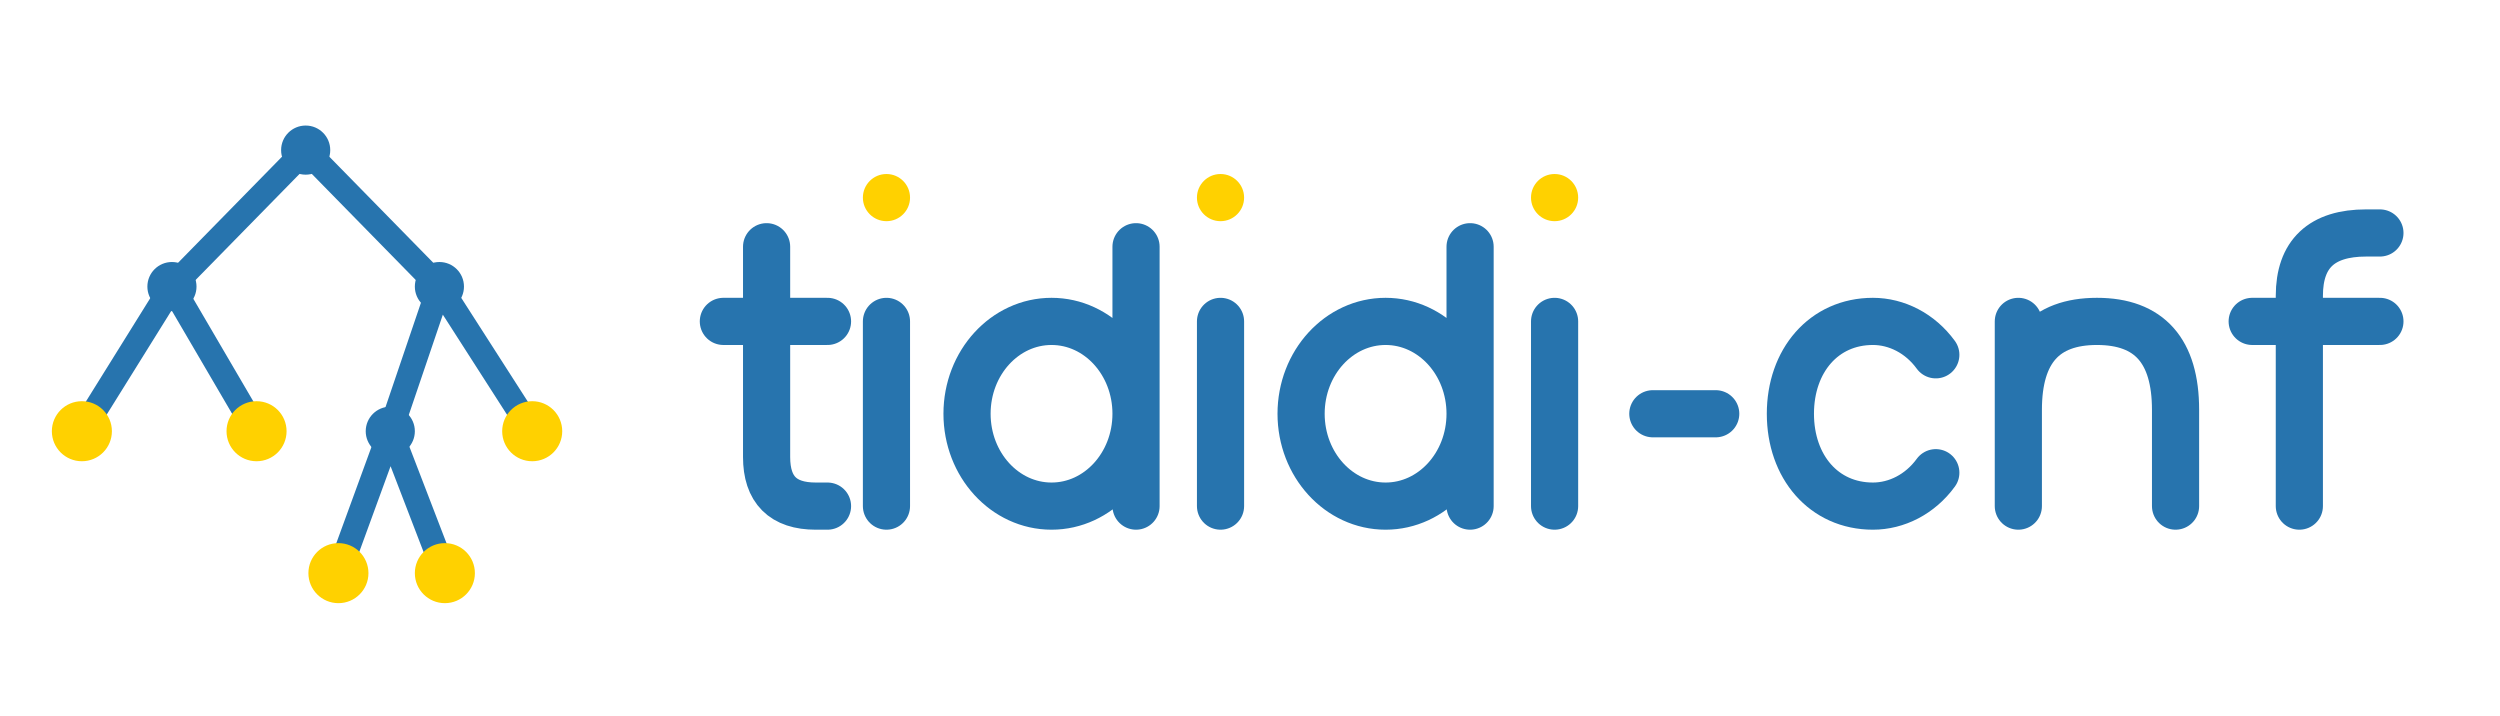
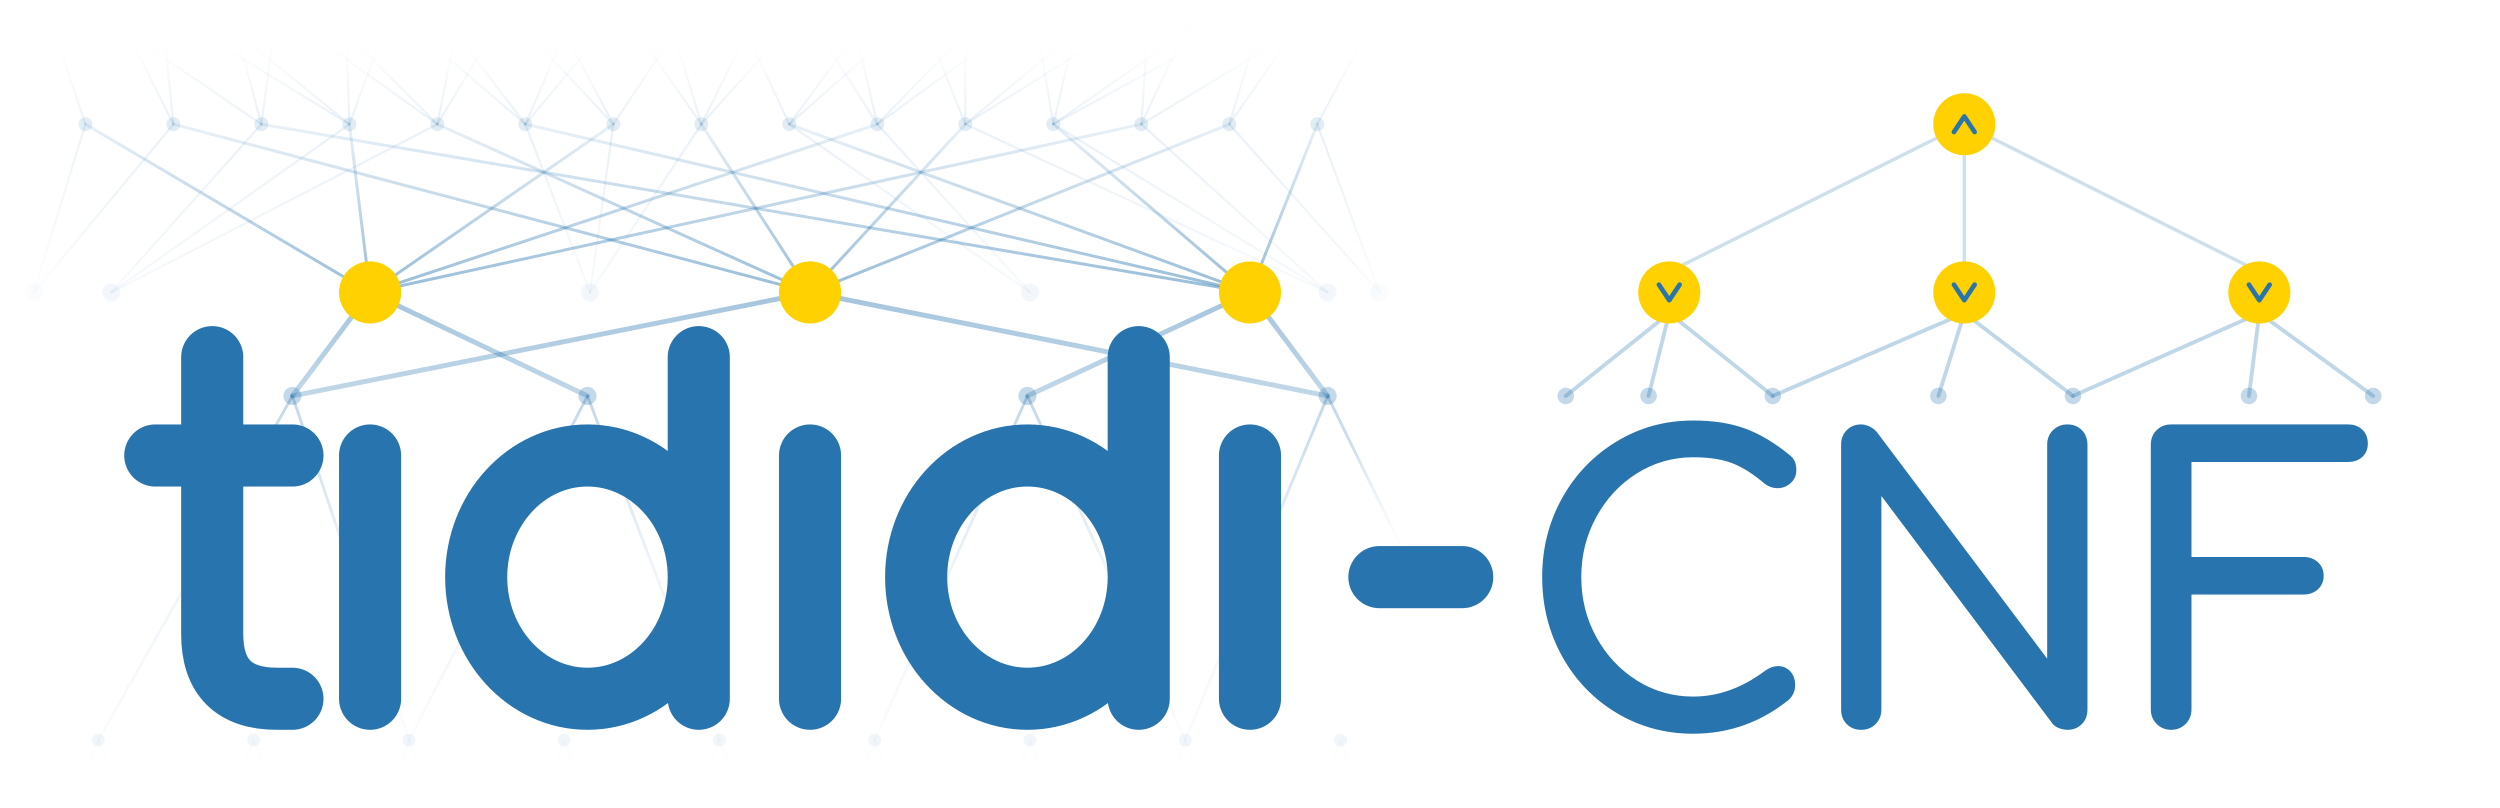
- <svg xmlns="http://www.w3.org/2000/svg" viewBox="0 0 916 262" role="img" aria-label="tididi-cnf: a variable tree beside the compiler name">
-   <g fill="none" stroke="#2774AE" stroke-width="9" stroke-linecap="round" stroke-linejoin="round">
-     <path d="M112 55 L63 105 M112 55 L161 105 M63 105 L30 158 M63 105 L94 158 M161 105 L143 158 M161 105 L195 158 M143 158 L124 210 M143 158 L163 210" />
-   </g>
-   <g fill="#2774AE">
-     <circle cx="112" cy="55" r="9" />
-     <circle cx="63" cy="105" r="9" />
-     <circle cx="161" cy="105" r="9" />
-     <circle cx="143" cy="158" r="9" />
-   </g>
-   <g fill="#FFD100">
-     <circle cx="30" cy="158" r="11" />
-     <circle cx="94" cy="158" r="11" />
-     <circle cx="195" cy="158" r="11" />
-     <circle cx="124" cy="210" r="11" />
-     <circle cx="163" cy="210" r="11" />
-   </g>
-   <g transform="translate(260 22) scale(.72)">
+ <svg xmlns="http://www.w3.org/2000/svg" viewBox="-53 -43 966 312" role="img" aria-label="tididi-cnf">
+   <svg x="-53" y="-43" width="543" height="312" viewBox="-53 -43 543 312" role="img" aria-label="tididi, three TDD pairs with shared parents and two children each">
+     <defs>
+       <linearGradient id="parents" gradientUnits="userSpaceOnUse" x1="0" y1="5" x2="0" y2="70">
+         <stop stop-color="#2774AE" stop-opacity=".10" />
+         <stop offset="1" stop-color="#2774AE" stop-opacity=".48" />
+       </linearGradient>
+       <linearGradient id="other-children" gradientUnits="userSpaceOnUse" x1="0" y1="5" x2="0" y2="70">
+         <stop stop-color="#2774AE" stop-opacity=".10" />
+         <stop offset="1" stop-color="#2774AE" stop-opacity=".035" />
+       </linearGradient>
+       <linearGradient id="ancestors" gradientUnits="userSpaceOnUse" x1="0" y1="-35" x2="0" y2="5">
+         <stop stop-color="#2774AE" stop-opacity="0" />
+         <stop offset=".3" stop-color="#2774AE" stop-opacity=".01" />
+         <stop offset="1" stop-color="#2774AE" stop-opacity=".10" />
+       </linearGradient>
+       <linearGradient id="children" gradientUnits="userSpaceOnUse" x1="0" y1="70" x2="0" y2="258">
+         <stop stop-color="#2774AE" stop-opacity=".42" />
+         <stop offset=".22" stop-color="#2774AE" stop-opacity=".28" />
+         <stop offset=".55" stop-color="#2774AE" stop-opacity=".08" />
+         <stop offset=".9" stop-color="#2774AE" stop-opacity=".025" />
+         <stop offset="1" stop-color="#2774AE" stop-opacity="0" />
+       </linearGradient>
+       <linearGradient id="graph-side-fade" gradientUnits="userSpaceOnUse" x1="-53" y1="0" x2="490" y2="0">
+         <stop stop-color="white" stop-opacity="0" />
+         <stop offset=".065" stop-color="white" />
+         <stop offset=".963" stop-color="white" />
+         <stop offset="1" stop-color="white" stop-opacity="0" />
+       </linearGradient>
+       <mask id="graph-crop" maskUnits="userSpaceOnUse" x="-53" y="-43" width="543" height="312">
+         <rect x="-53" y="-43" width="543" height="312" fill="url(#graph-side-fade)" />
+       </mask>
+     </defs>
+     <g mask="url(#graph-crop)">
+       <g fill="none" stroke-linecap="round">
+         <path d="M-20 5 L90 70" stroke="url(#parents)" stroke-width="1.15" />
+         <path d="M-20 5 L-40 70" stroke="url(#other-children)" stroke-width="0.85" />
+         <path d="M14 5 L260 70" stroke="url(#parents)" stroke-width="1.15" />
+         <path d="M14 5 L-40 70" stroke="url(#other-children)" stroke-width="0.85" />
+         <path d="M48 5 L430 70" stroke="url(#parents)" stroke-width="1.15" />
+         <path d="M48 5 L-10 70" stroke="url(#other-children)" stroke-width="0.85" />
+         <path d="M82 5 L90 70" stroke="url(#parents)" stroke-width="1.15" />
+         <path d="M82 5 L-10 70" stroke="url(#other-children)" stroke-width="0.85" />
+         <path d="M116 5 L260 70" stroke="url(#parents)" stroke-width="1.15" />
+         <path d="M116 5 L-10 70" stroke="url(#other-children)" stroke-width="0.85" />
+         <path d="M150 5 L430 70" stroke="url(#parents)" stroke-width="1.15" />
+         <path d="M150 5 L175 70" stroke="url(#other-children)" stroke-width="0.85" />
+         <path d="M184 5 L90 70" stroke="url(#parents)" stroke-width="1.15" />
+         <path d="M184 5 L175 70" stroke="url(#other-children)" stroke-width="0.85" />
+         <path d="M218 5 L260 70" stroke="url(#parents)" stroke-width="1.15" />
+         <path d="M218 5 L175 70" stroke="url(#other-children)" stroke-width="0.85" />
+         <path d="M252 5 L430 70" stroke="url(#parents)" stroke-width="1.15" />
+         <path d="M252 5 L345 70" stroke="url(#other-children)" stroke-width="0.85" />
+         <path d="M286 5 L90 70" stroke="url(#parents)" stroke-width="1.15" />
+         <path d="M286 5 L345 70" stroke="url(#other-children)" stroke-width="0.85" />
+         <path d="M320 5 L260 70" stroke="url(#parents)" stroke-width="1.15" />
+         <path d="M320 5 L460 70" stroke="url(#other-children)" stroke-width="0.85" />
+         <path d="M354 5 L430 70" stroke="url(#parents)" stroke-width="1.15" />
+         <path d="M354 5 L460 70" stroke="url(#other-children)" stroke-width="0.85" />
+         <path d="M388 5 L90 70" stroke="url(#parents)" stroke-width="1.15" />
+         <path d="M388 5 L460 70" stroke="url(#other-children)" stroke-width="0.85" />
+         <path d="M422 5 L260 70" stroke="url(#parents)" stroke-width="1.15" />
+         <path d="M422 5 L480 70" stroke="url(#other-children)" stroke-width="0.85" />
+         <path d="M456 5 L430 70" stroke="url(#parents)" stroke-width="1.15" />
+         <path d="M456 5 L480 70" stroke="url(#other-children)" stroke-width="0.85" />
+         <path d="M-40 -55 L-20 5" stroke="url(#ancestors)" stroke-width="0.85" />
+         <path d="M-40 -55 L48 5" stroke="url(#ancestors)" stroke-width="0.85" />
+         <path d="M-16 -55 L14 5" stroke="url(#ancestors)" stroke-width="0.85" />
+         <path d="M-16 -55 L82 5" stroke="url(#ancestors)" stroke-width="0.85" />
+         <path d="M8 -55 L14 5" stroke="url(#ancestors)" stroke-width="0.85" />
+         <path d="M8 -55 L82 5" stroke="url(#ancestors)" stroke-width="0.85" />
+         <path d="M32 -55 L48 5" stroke="url(#ancestors)" stroke-width="0.85" />
+         <path d="M32 -55 L116 5" stroke="url(#ancestors)" stroke-width="0.85" />
+         <path d="M56 -55 L48 5" stroke="url(#ancestors)" stroke-width="0.85" />
+         <path d="M56 -55 L116 5" stroke="url(#ancestors)" stroke-width="0.85" />
+         <path d="M80 -55 L82 5" stroke="url(#ancestors)" stroke-width="0.85" />
+         <path d="M80 -55 L150 5" stroke="url(#ancestors)" stroke-width="0.85" />
+         <path d="M104 -55 L82 5" stroke="url(#ancestors)" stroke-width="0.85" />
+         <path d="M104 -55 L150 5" stroke="url(#ancestors)" stroke-width="0.85" />
+         <path d="M128 -55 L116 5" stroke="url(#ancestors)" stroke-width="0.85" />
+         <path d="M128 -55 L184 5" stroke="url(#ancestors)" stroke-width="0.85" />
+         <path d="M152 -55 L116 5" stroke="url(#ancestors)" stroke-width="0.85" />
+         <path d="M152 -55 L184 5" stroke="url(#ancestors)" stroke-width="0.85" />
+         <path d="M176 -55 L150 5" stroke="url(#ancestors)" stroke-width="0.85" />
+         <path d="M176 -55 L218 5" stroke="url(#ancestors)" stroke-width="0.85" />
+         <path d="M200 -55 L150 5" stroke="url(#ancestors)" stroke-width="0.85" />
+         <path d="M200 -55 L218 5" stroke="url(#ancestors)" stroke-width="0.85" />
+         <path d="M224 -55 L184 5" stroke="url(#ancestors)" stroke-width="0.85" />
+         <path d="M224 -55 L252 5" stroke="url(#ancestors)" stroke-width="0.85" />
+         <path d="M248 -55 L218 5" stroke="url(#ancestors)" stroke-width="0.85" />
+         <path d="M248 -55 L286 5" stroke="url(#ancestors)" stroke-width="0.85" />
+         <path d="M272 -55 L218 5" stroke="url(#ancestors)" stroke-width="0.85" />
+         <path d="M272 -55 L286 5" stroke="url(#ancestors)" stroke-width="0.85" />
+         <path d="M296 -55 L252 5" stroke="url(#ancestors)" stroke-width="0.85" />
+         <path d="M296 -55 L320 5" stroke="url(#ancestors)" stroke-width="0.85" />
+         <path d="M320 -55 L252 5" stroke="url(#ancestors)" stroke-width="0.85" />
+         <path d="M320 -55 L320 5" stroke="url(#ancestors)" stroke-width="0.85" />
+         <path d="M344 -55 L286 5" stroke="url(#ancestors)" stroke-width="0.85" />
+         <path d="M344 -55 L354 5" stroke="url(#ancestors)" stroke-width="0.85" />
+         <path d="M368 -55 L286 5" stroke="url(#ancestors)" stroke-width="0.85" />
+         <path d="M368 -55 L354 5" stroke="url(#ancestors)" stroke-width="0.85" />
+         <path d="M392 -55 L320 5" stroke="url(#ancestors)" stroke-width="0.85" />
+         <path d="M392 -55 L388 5" stroke="url(#ancestors)" stroke-width="0.85" />
+         <path d="M416 -55 L320 5" stroke="url(#ancestors)" stroke-width="0.85" />
+         <path d="M416 -55 L388 5" stroke="url(#ancestors)" stroke-width="0.85" />
+         <path d="M440 -55 L354 5" stroke="url(#ancestors)" stroke-width="0.85" />
+         <path d="M440 -55 L422 5" stroke="url(#ancestors)" stroke-width="0.85" />
+         <path d="M464 -55 L354 5" stroke="url(#ancestors)" stroke-width="0.85" />
+         <path d="M464 -55 L422 5" stroke="url(#ancestors)" stroke-width="0.85" />
+         <path d="M488 -55 L388 5" stroke="url(#ancestors)" stroke-width="0.85" />
+         <path d="M488 -55 L456 5" stroke="url(#ancestors)" stroke-width="0.85" />
+         <path d="M90 70 L60 110" stroke="url(#children)" stroke-width="1.9" />
+         <path d="M90 70 L174 110" stroke="url(#children)" stroke-width="1.9" />
+         <path d="M260 70 L60 110" stroke="url(#children)" stroke-width="1.9" />
+         <path d="M260 70 L460 110" stroke="url(#children)" stroke-width="1.9" />
+         <path d="M430 70 L344 110" stroke="url(#children)" stroke-width="1.9" />
+         <path d="M430 70 L460 110" stroke="url(#children)" stroke-width="1.9" />
+         <path d="M60 110 L-15 243" stroke="url(#children)" stroke-width="1.1" />
+         <path d="M60 110 L105 243" stroke="url(#children)" stroke-width="1.1" />
+         <path d="M174 110 L105 243" stroke="url(#children)" stroke-width="1.1" />
+         <path d="M174 110 L225 243" stroke="url(#children)" stroke-width="1.1" />
+         <path d="M344 110 L285 243" stroke="url(#children)" stroke-width="1.1" />
+         <path d="M344 110 L405 243" stroke="url(#children)" stroke-width="1.1" />
+         <path d="M460 110 L405 243" stroke="url(#children)" stroke-width="1.1" />
+         <path d="M460 110 L525 243" stroke="url(#children)" stroke-width="1.1" />
+         <path d="M-15 243 L-39 309" stroke="url(#children)" stroke-width="0.85" />
+         <path d="M-15 243 L9 309" stroke="url(#children)" stroke-width="0.85" />
+         <path d="M45 243 L21 309" stroke="url(#children)" stroke-width="0.85" />
+         <path d="M45 243 L69 309" stroke="url(#children)" stroke-width="0.85" />
+         <path d="M105 243 L81 309" stroke="url(#children)" stroke-width="0.85" />
+         <path d="M105 243 L129 309" stroke="url(#children)" stroke-width="0.85" />
+         <path d="M165 243 L141 309" stroke="url(#children)" stroke-width="0.85" />
+         <path d="M165 243 L189 309" stroke="url(#children)" stroke-width="0.85" />
+         <path d="M225 243 L201 309" stroke="url(#children)" stroke-width="0.85" />
+         <path d="M225 243 L249 309" stroke="url(#children)" stroke-width="0.85" />
+         <path d="M285 243 L261 309" stroke="url(#children)" stroke-width="0.85" />
+         <path d="M285 243 L309 309" stroke="url(#children)" stroke-width="0.85" />
+         <path d="M345 243 L321 309" stroke="url(#children)" stroke-width="0.85" />
+         <path d="M345 243 L369 309" stroke="url(#children)" stroke-width="0.85" />
+         <path d="M405 243 L381 309" stroke="url(#children)" stroke-width="0.85" />
+         <path d="M405 243 L429 309" stroke="url(#children)" stroke-width="0.85" />
+         <path d="M465 243 L441 309" stroke="url(#children)" stroke-width="0.85" />
+         <path d="M465 243 L489 309" stroke="url(#children)" stroke-width="0.85" />
+         <path d="M525 243 L501 309" stroke="url(#children)" stroke-width="0.85" />
+         <path d="M525 243 L549 309" stroke="url(#children)" stroke-width="0.85" />
+       </g>
+       <circle cx="-20" cy="5" r="2.7" fill="#2774AE" opacity="0.14" />
+       <circle cx="14" cy="5" r="2.7" fill="#2774AE" opacity="0.14" />
+       <circle cx="48" cy="5" r="2.7" fill="#2774AE" opacity="0.14" />
+       <circle cx="82" cy="5" r="2.7" fill="#2774AE" opacity="0.14" />
+       <circle cx="116" cy="5" r="2.7" fill="#2774AE" opacity="0.14" />
+       <circle cx="150" cy="5" r="2.7" fill="#2774AE" opacity="0.14" />
+       <circle cx="184" cy="5" r="2.7" fill="#2774AE" opacity="0.14" />
+       <circle cx="218" cy="5" r="2.7" fill="#2774AE" opacity="0.14" />
+       <circle cx="252" cy="5" r="2.7" fill="#2774AE" opacity="0.14" />
+       <circle cx="286" cy="5" r="2.7" fill="#2774AE" opacity="0.14" />
+       <circle cx="320" cy="5" r="2.7" fill="#2774AE" opacity="0.14" />
+       <circle cx="354" cy="5" r="2.7" fill="#2774AE" opacity="0.14" />
+       <circle cx="388" cy="5" r="2.7" fill="#2774AE" opacity="0.14" />
+       <circle cx="422" cy="5" r="2.7" fill="#2774AE" opacity="0.14" />
+       <circle cx="456" cy="5" r="2.7" fill="#2774AE" opacity="0.14" />
+       <circle cx="-40" cy="70" r="3.5" fill="#2774AE" opacity="0.055" />
+       <circle cx="-10" cy="70" r="3.5" fill="#2774AE" opacity="0.055" />
+       <circle cx="175" cy="70" r="3.5" fill="#2774AE" opacity="0.055" />
+       <circle cx="345" cy="70" r="3.5" fill="#2774AE" opacity="0.055" />
+       <circle cx="460" cy="70" r="3.5" fill="#2774AE" opacity="0.055" />
+       <circle cx="480" cy="70" r="3.5" fill="#2774AE" opacity="0.055" />
+       <circle cx="60" cy="110" r="3.5" fill="#2774AE" opacity="0.28" />
+       <circle cx="174" cy="110" r="3.5" fill="#2774AE" opacity="0.28" />
+       <circle cx="344" cy="110" r="3.5" fill="#2774AE" opacity="0.28" />
+       <circle cx="460" cy="110" r="3.5" fill="#2774AE" opacity="0.28" />
+       <circle cx="-15" cy="243" r="2.5" fill="#2774AE" opacity="0.07" />
+       <circle cx="45" cy="243" r="2.5" fill="#2774AE" opacity="0.07" />
+       <circle cx="105" cy="243" r="2.5" fill="#2774AE" opacity="0.07" />
+       <circle cx="165" cy="243" r="2.5" fill="#2774AE" opacity="0.07" />
+       <circle cx="225" cy="243" r="2.5" fill="#2774AE" opacity="0.07" />
+       <circle cx="285" cy="243" r="2.5" fill="#2774AE" opacity="0.07" />
+       <circle cx="345" cy="243" r="2.5" fill="#2774AE" opacity="0.07" />
+       <circle cx="405" cy="243" r="2.5" fill="#2774AE" opacity="0.07" />
+       <circle cx="465" cy="243" r="2.5" fill="#2774AE" opacity="0.07" />
+       <circle cx="525" cy="243" r="2.5" fill="#2774AE" opacity="0.07" />
+     </g>
    <g fill="none" stroke="#2774AE" stroke-width="24" stroke-linecap="round" stroke-linejoin="round">
      <path d="M29 95 V202 Q29 227 54 227 H60 M7 133 H60" />
      <path d="M90 133 V227 M260 133 V227 M430 133 V227" />
      <path d="M217 95 V227 M217 180 A43 47 0 1 1 131 180 A43 47 0 1 1 217 180" />
      <path d="M387 95 V227 M387 180 A43 47 0 1 1 301 180 A43 47 0 1 1 387 180" />
-       <path d="M480 180 H512" />
-       <path d="M624 150 C616 139 604 133 592 133 C567 133 550 153 550 180 C550 207 567 227 592 227 C604 227 616 221 624 210" />
-       <path d="M666 227 V133 M666 178 Q666 133 706 133 Q746 133 746 178 V227" />
-       <path d="M809 227 V120 Q809 88 843 88 H850 M785 133 H850" />
    </g>
    <g fill="#FFD100">
      <circle cx="90" cy="70" r="12" />
      <circle cx="260" cy="70" r="12" />
      <circle cx="430" cy="70" r="12" />
    </g>
+   </svg>
+   <g fill="none" stroke="#2774AE" stroke-linecap="round" stroke-linejoin="round">
+     <path d="M706 5 L592 62" stroke-width="1.3" opacity=".23" />
+     <path d="M706 5 L706 62" stroke-width="1.3" opacity=".23" />
+     <path d="M706 5 L820 62" stroke-width="1.3" opacity=".23" />
+     <path d="M592 78 L552 110" stroke-width="1.5" opacity=".29" />
+     <path d="M592 78 L584 110" stroke-width="1.5" opacity=".29" />
+     <path d="M592 78 L632 110" stroke-width="1.5" opacity=".29" />
+     <path d="M706 78 L632 110" stroke-width="1.5" opacity=".29" />
+     <path d="M706 78 L696 110" stroke-width="1.5" opacity=".29" />
+     <path d="M706 78 L748 110" stroke-width="1.5" opacity=".29" />
+     <path d="M820 78 L748 110" stroke-width="1.5" opacity=".29" />
+     <path d="M820 78 L816 110" stroke-width="1.5" opacity=".29" />
+     <path d="M820 78 L864 110" stroke-width="1.5" opacity=".29" />
  </g>
+   <circle cx="552" cy="110" r="3.2" fill="#2774AE" opacity=".28" />
+   <circle cx="584" cy="110" r="3.2" fill="#2774AE" opacity=".28" />
+   <circle cx="632" cy="110" r="3.2" fill="#2774AE" opacity=".28" />
+   <circle cx="696" cy="110" r="3.2" fill="#2774AE" opacity=".28" />
+   <circle cx="748" cy="110" r="3.2" fill="#2774AE" opacity=".28" />
+   <circle cx="816" cy="110" r="3.2" fill="#2774AE" opacity=".28" />
+   <circle cx="864" cy="110" r="3.2" fill="#2774AE" opacity=".28" />
+   <circle cx="592" cy="70" r="12" fill="#FFD100" />
+   <path d="M588 67 L592 73 L596 67" fill="none" stroke="#2774AE" stroke-width="1.8" stroke-linecap="round" stroke-linejoin="round" />
+   <circle cx="706" cy="70" r="12" fill="#FFD100" />
+   <path d="M702 67 L706 73 L710 67" fill="none" stroke="#2774AE" stroke-width="1.8" stroke-linecap="round" stroke-linejoin="round" />
+   <circle cx="820" cy="70" r="12" fill="#FFD100" />
+   <path d="M816 67 L820 73 L824 67" fill="none" stroke="#2774AE" stroke-width="1.8" stroke-linecap="round" stroke-linejoin="round" />
+   <circle cx="706" cy="5" r="12" fill="#FFD100" />
+   <path d="M702 8 L706 2 L710 8" fill="none" stroke="#2774AE" stroke-width="1.8" stroke-linecap="round" stroke-linejoin="round" />
+   <path d="M480 180 H512" fill="none" stroke="#2774AE" stroke-width="24" stroke-linecap="round" />
+   <path d="M64 391Q64 501 115.0 592.5Q166 684 254.5 737.5Q343 791 450 791Q526 791 581.5 771.0Q637 751 694 705Q706 696 710.0 686.5Q714 677 714 664Q714 644 699.5 631.0Q685 618 666 618Q647 618 631 631Q590 666 551.0 681.5Q512 697 450 697Q372 697 306.5 656.0Q241 615 202.5 544.5Q164 474 164 391Q164 307 202.5 237.0Q241 167 306.5 126.0Q372 85 450 85Q546 85 634 151Q651 163 667 163Q686 163 698.5 149.5Q711 136 711 114Q711 93 695 77Q587 -10 450 -10Q343 -10 254.5 43.0Q166 96 115.0 188.0Q64 280 64 391Z" fill="#2774AE" transform="translate(533.2266 239) scale(0.1510883 -0.1510883)" />
+   <path d="M100 52V729Q100 752 114.5 766.5Q129 781 151 781Q162 781 173.0 775.5Q184 770 191 762L627 182V729Q627 752 642.0 766.5Q657 781 679 781Q701 781 715.5 766.5Q730 752 730 729V52Q730 29 715.5 14.5Q701 0 679 0Q668 0 656.5 4.5Q645 9 639 18L203 598V52Q203 30 188.5 15.0Q174 0 151 0Q129 0 114.5 14.5Q100 29 100 52Z" fill="#2774AE" transform="translate(643.2983 239) scale(0.1510883 -0.1510883)" />
+   <path d="M37 52V729Q37 752 52.0 766.5Q67 781 89 781H541Q564 781 578.0 767.5Q592 754 592 732Q592 711 578.0 698.0Q564 685 541 685H141V442H428Q450 442 464.5 428.5Q479 415 479 394Q479 373 464.5 359.5Q450 346 428 346H141V52Q141 30 126.0 15.0Q111 0 89 0Q67 0 52.0 15.0Q37 30 37 52Z" fill="#2774AE" transform="translate(772.4827 239) scale(0.1510883 -0.1510883)" />
</svg>
